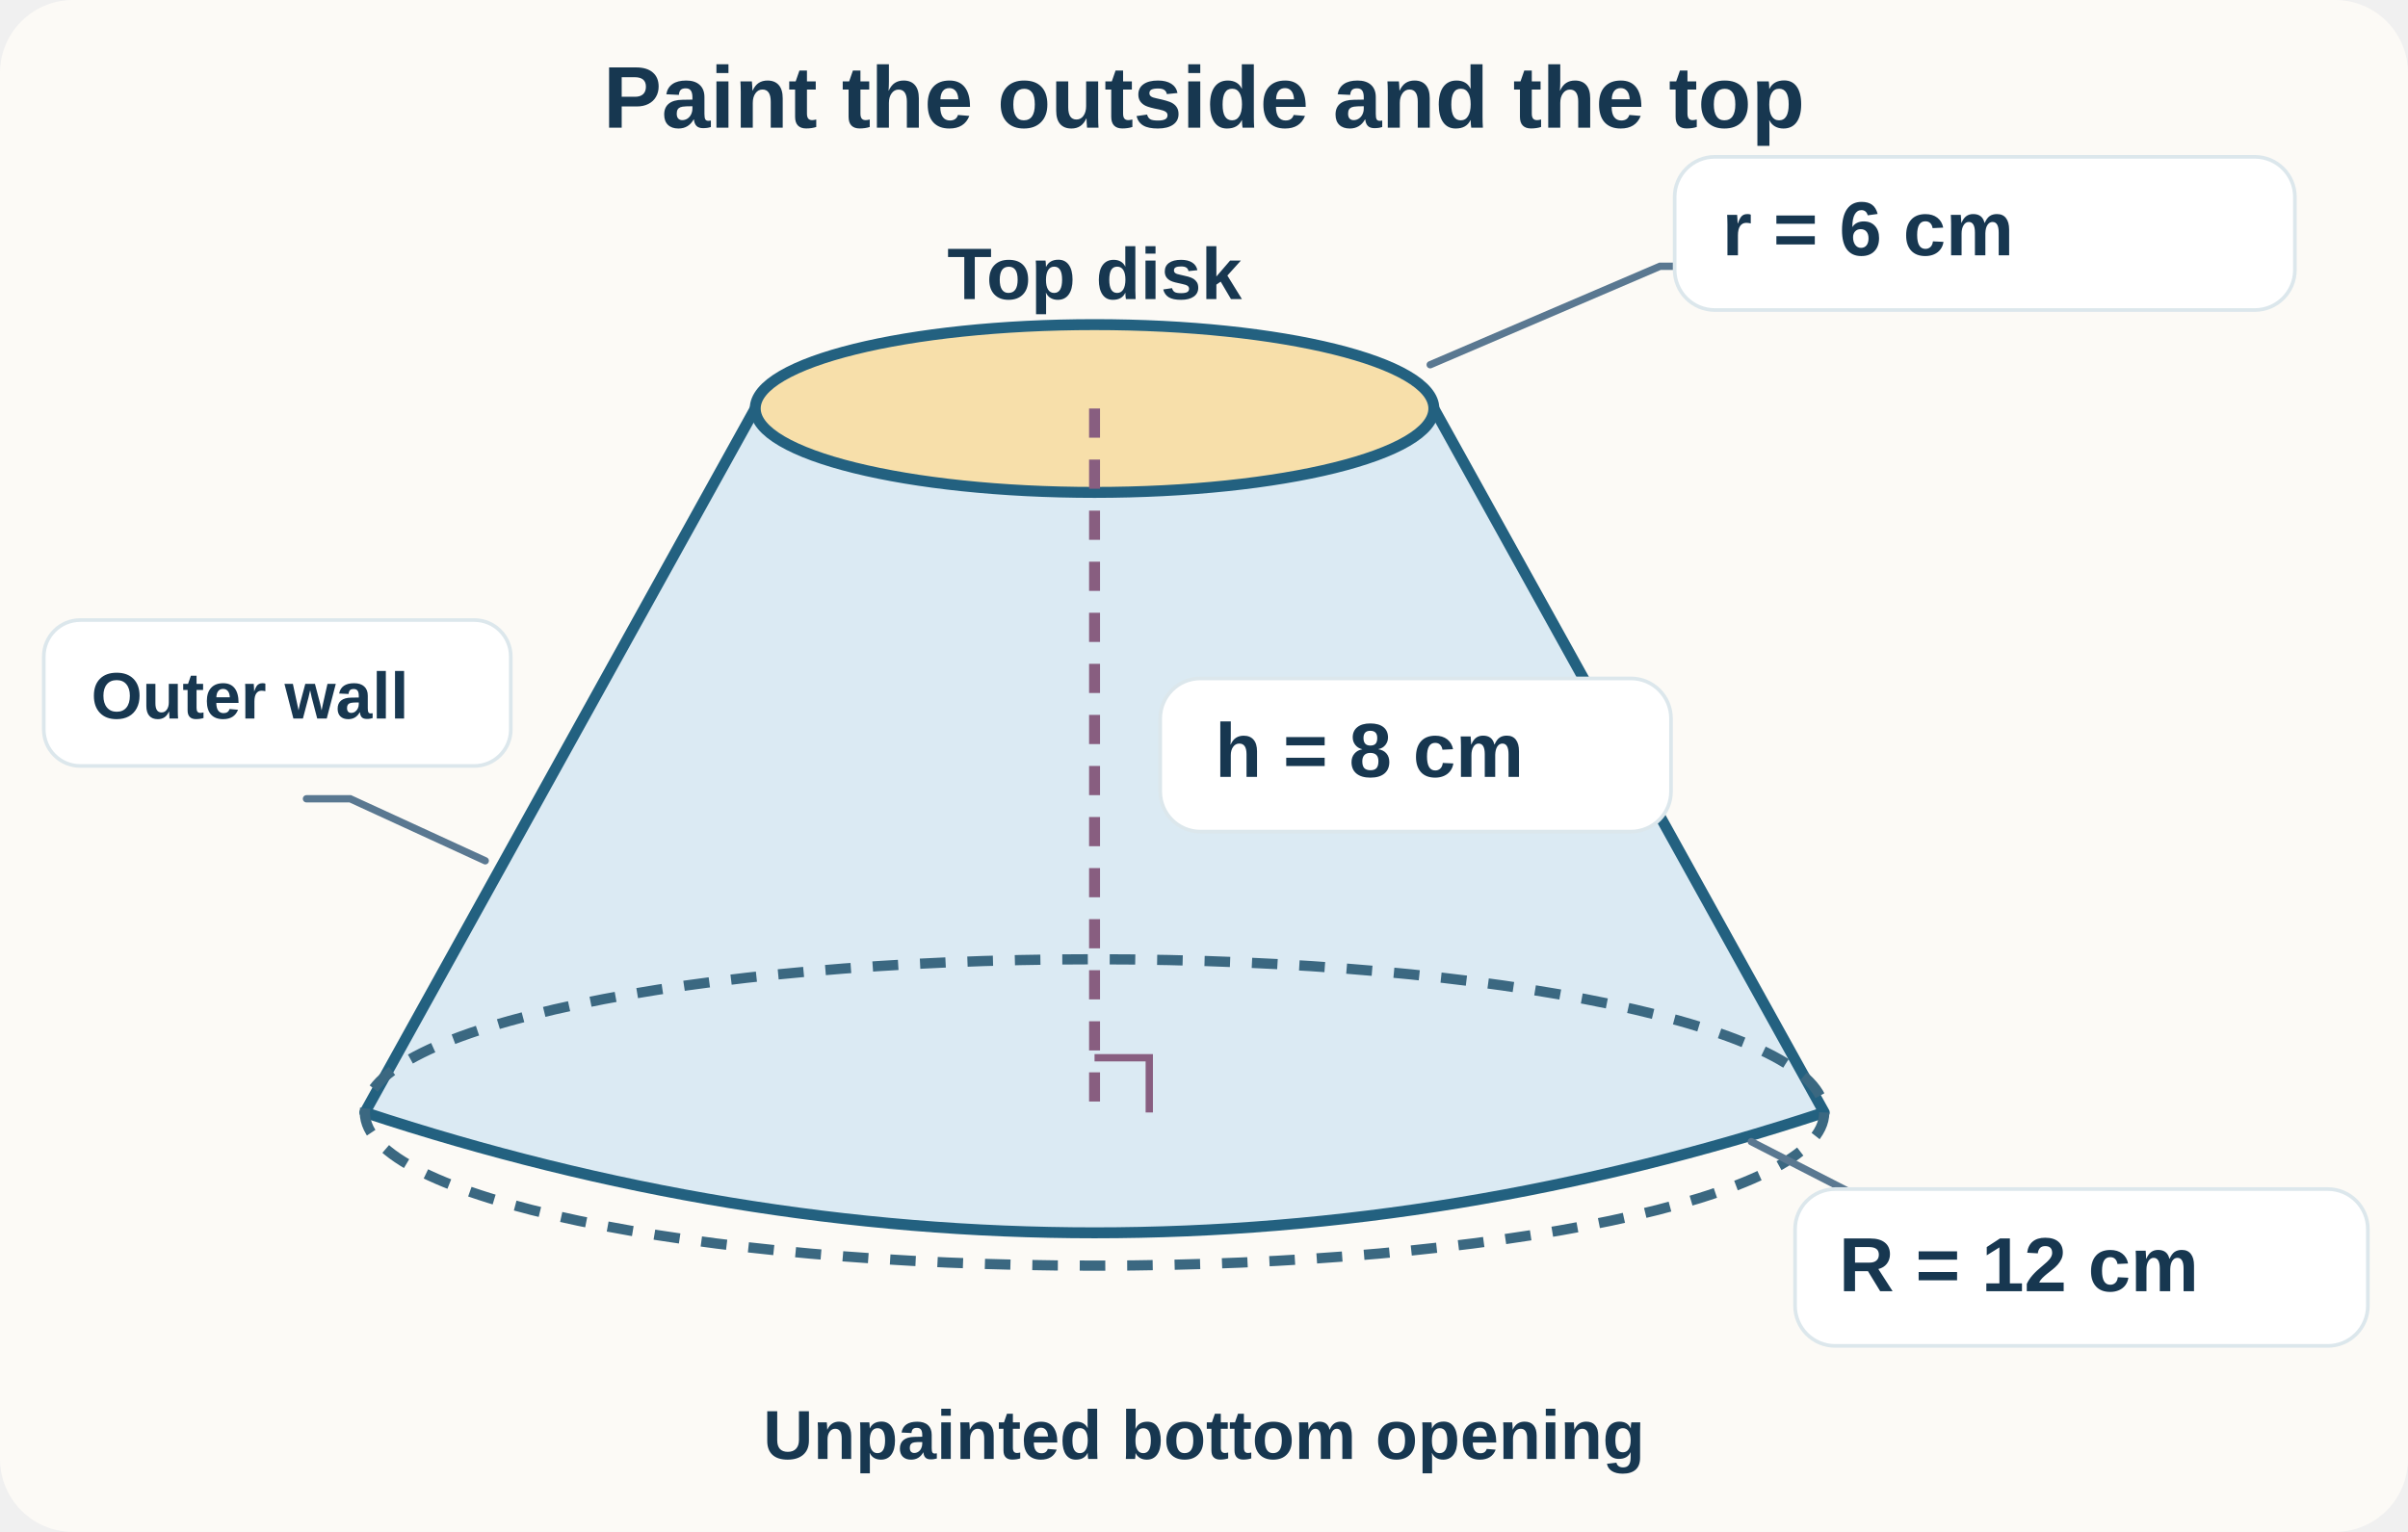
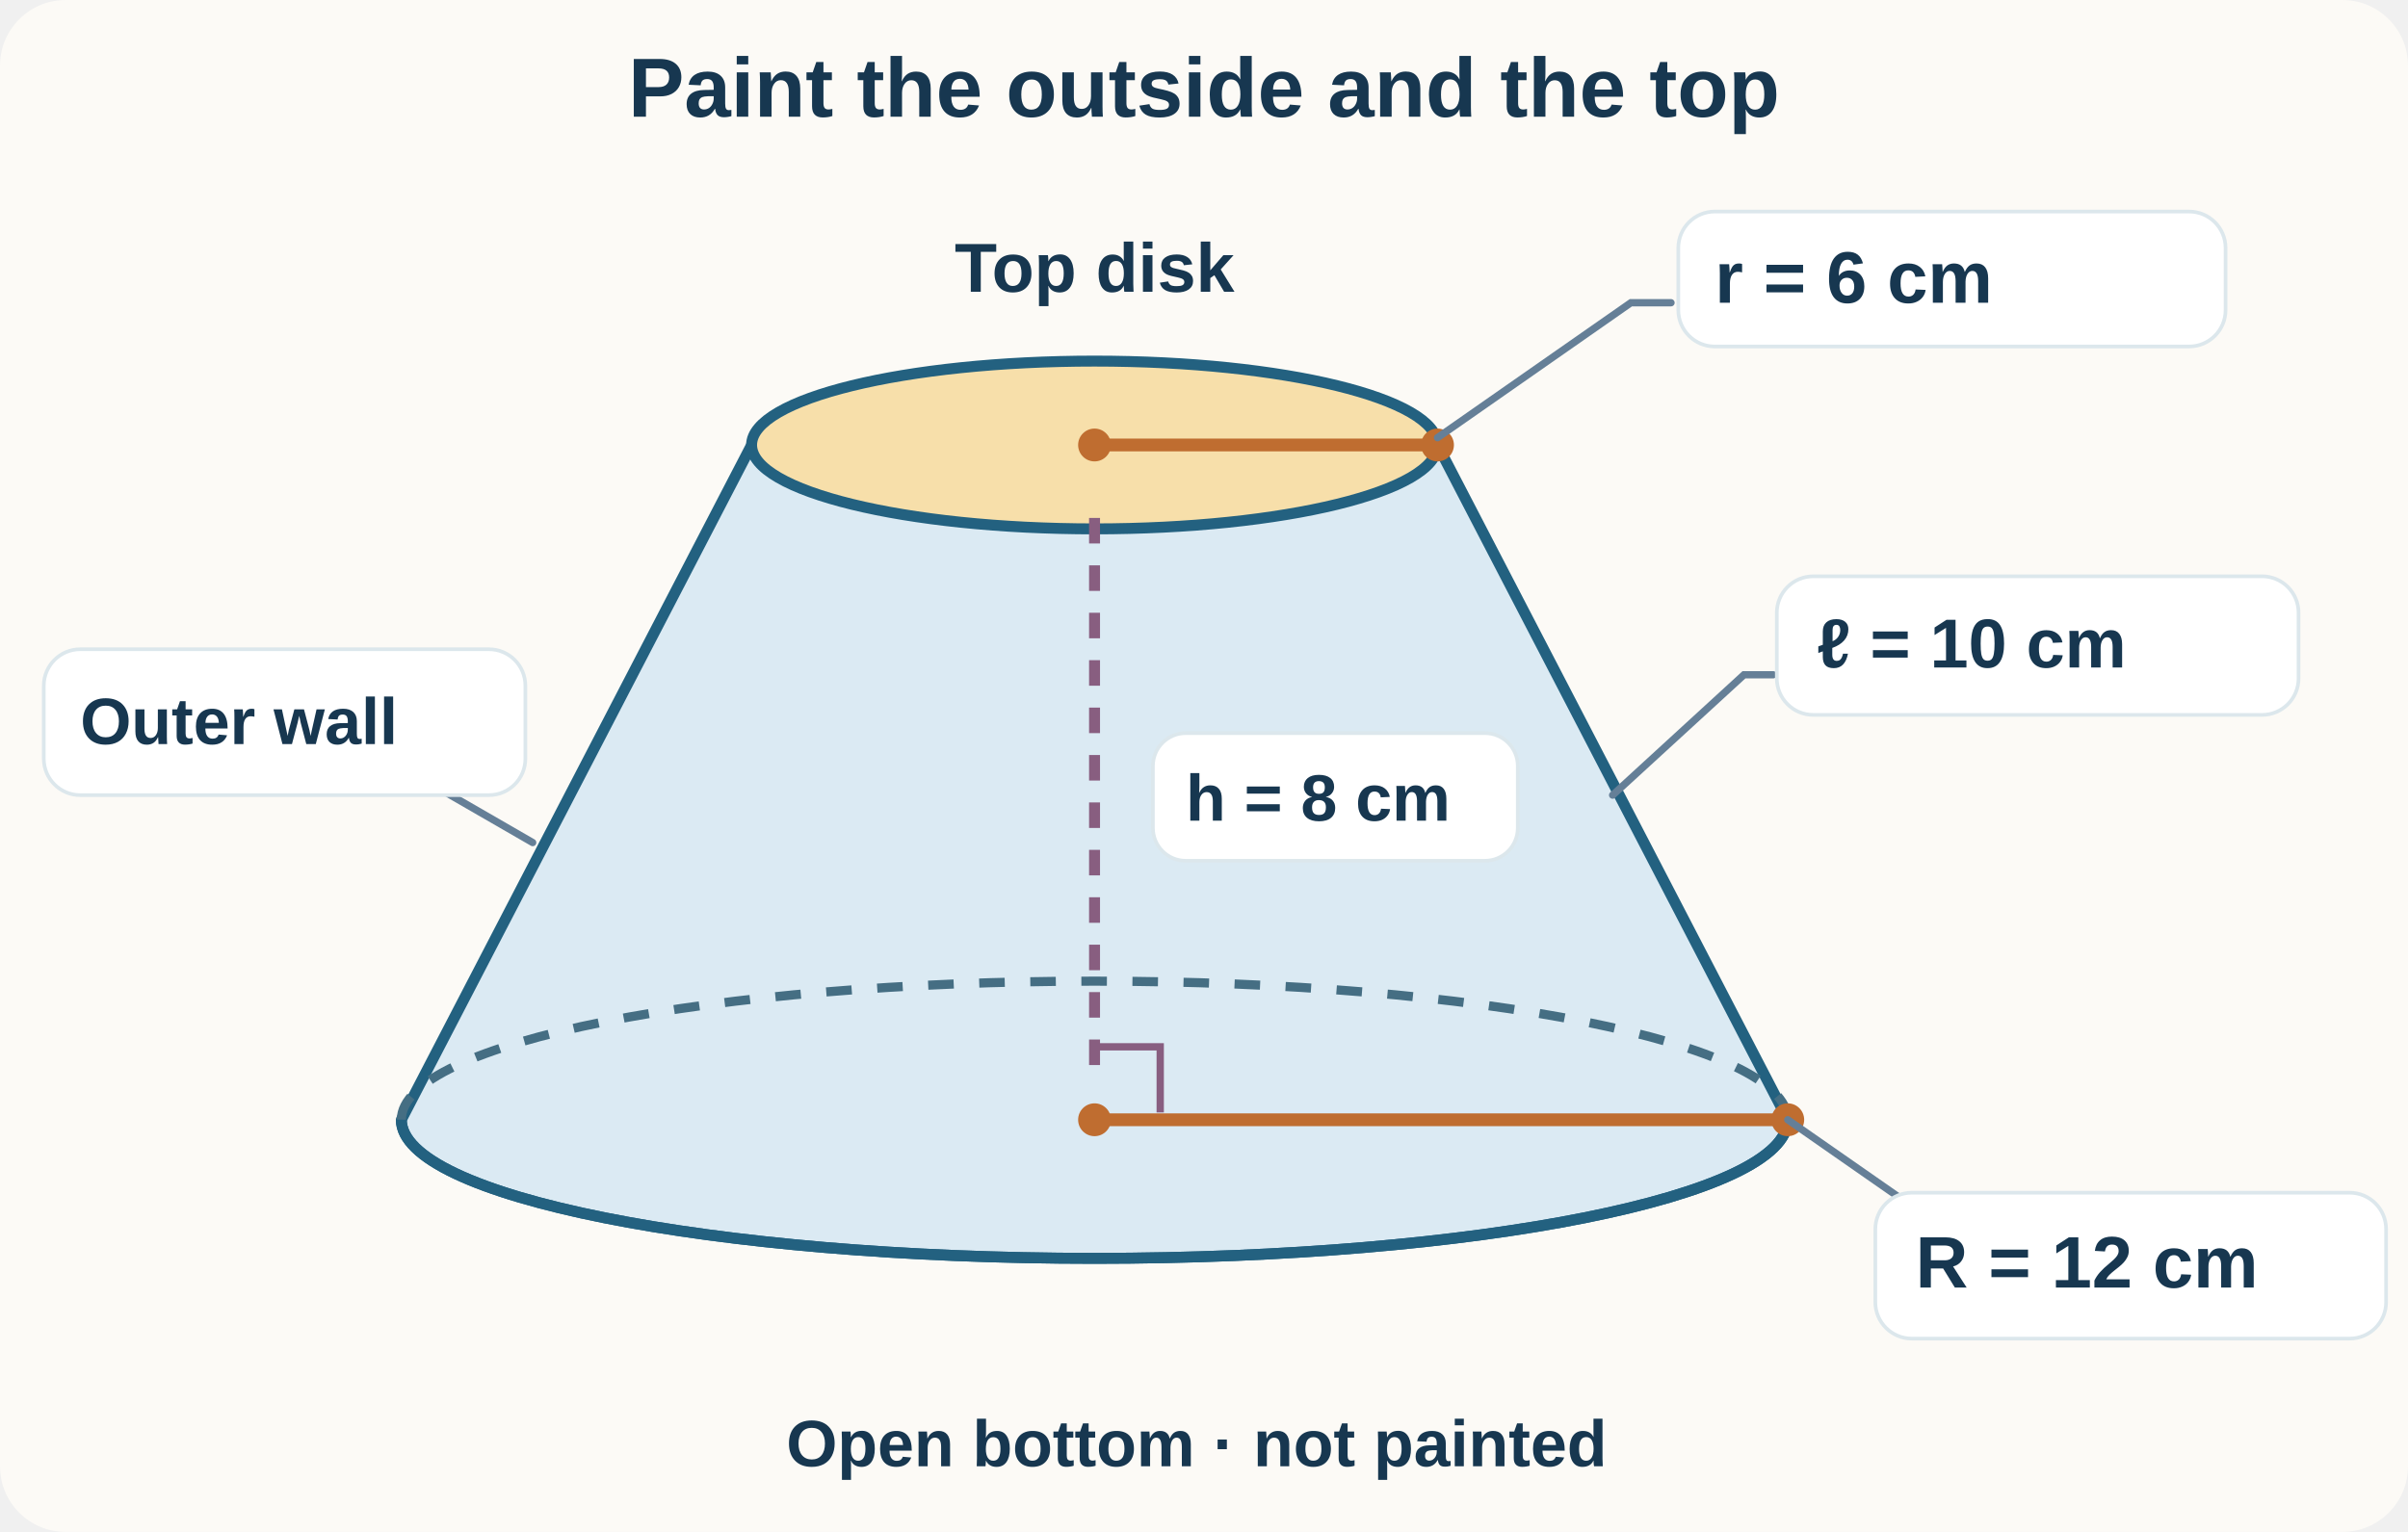
<svg xmlns="http://www.w3.org/2000/svg" viewBox="0 0 660 420" role="img" aria-labelledby="title desc">
-   <rect width="660" height="420" rx="20" fill="#fcfaf6" />
+   <rect width="660" height="420" rx="18" fill="#fcfaf6" />
  <g font-family="system-ui,Arial,sans-serif" fill="#173750">
-     <text x="330" y="35" font-size="24" text-anchor="middle" font-weight="750">Paint the outside and the top</text>
+     <text x="330" y="32" font-size="23" text-anchor="middle" font-weight="750">Paint the outside and the top</text>
  </g>
-   <path d="M207 112 L100 305 Q300 371 500 305 L393 112 Z" fill="#dbeaf3" stroke="#236180" stroke-width="3" stroke-linejoin="round" />
-   <ellipse cx="300" cy="305" rx="200" ry="42" fill="none" stroke="#3b6881" stroke-width="2.8" stroke-dasharray="7 6" />
-   <ellipse cx="300" cy="112" rx="93" ry="23" fill="#f7dfaa" stroke="#236180" stroke-width="3" />
-   <path d="M300 112 V305" fill="none" stroke="#885e80" stroke-width="3" stroke-dasharray="8 6" />
-   <path d="M300 290 H315 V305" fill="none" stroke="#885e80" stroke-width="2" />
-   <g fill="none" stroke="#5a7891" stroke-width="2" stroke-linecap="round">
-     <path d="M392 100 L455 73 H475" />
-     <path d="M480 313 L519 333 H535" />
-     <path d="M133 236 L96 219 H84" />
+   <path d="M206 122 L110 307 A190 38 0 0 0 490 307 L394 122 Z" fill="#dbeaf3" stroke="#236180" stroke-width="3" stroke-linejoin="round" />
+   <path d="M110 307 A190 38 0 0 1 490 307" fill="none" stroke="#456e83" stroke-width="2.5" stroke-dasharray="7 7" />
+   <path d="M110 307 A190 38 0 0 0 490 307" fill="none" stroke="#236180" stroke-width="3" />
+   <ellipse cx="300" cy="122" rx="94" ry="23" fill="#f7dfaa" stroke="#236180" stroke-width="3" />
+   <path id="upper-radius" d="M300 122 H394" stroke="#bf6d30" stroke-width="3.5" stroke-linecap="round" fill="none" />
+   <path id="lower-radius" d="M300 307 H490" stroke="#bf6d30" stroke-width="3.5" stroke-linecap="round" fill="none" />
+   <g fill="#bf6d30">
+     <circle cx="300" cy="122" r="4.5" />
+     <circle cx="394" cy="122" r="4.5" />
+     <circle cx="300" cy="307" r="4.5" />
+     <circle cx="490" cy="307" r="4.5" />
+   </g>
+   <path id="vertical-height" d="M300 142 V297" stroke="#885e80" stroke-width="3" stroke-dasharray="7 6" fill="none" />
+   <path d="M300 287 H318 V305" fill="none" stroke="#885e80" stroke-width="2" />
+   <g stroke="#657f97" stroke-width="2" fill="none" stroke-linecap="round">
+     <path d="M394 120 L447 83 H458" />
+     <path d="M490 307 L523 330 H529" />
+     <path d="M442 218 L478 185 H486" />
+     <path d="M146 231 L94 201 H84" />
  </g>
  <g font-family="system-ui,Arial,sans-serif" fill="#173750" font-weight="700">
-     <rect x="459" y="43" width="170" height="42" rx="11" fill="#ffffff" stroke="#dce7ec" />
-     <text x="472" y="70" font-size="21">r = 6 cm</text>
-     <rect x="492" y="326" width="157" height="43" rx="11" fill="#ffffff" stroke="#dce7ec" />
-     <text x="504" y="354" font-size="21">R = 12 cm</text>
-     <rect x="318" y="186" width="140" height="42" rx="11" fill="#ffffff" stroke="#dce7ec" />
-     <text x="333" y="213" font-size="21">h = 8 cm</text>
-     <rect x="12" y="170" width="128" height="40" rx="10" fill="#ffffff" stroke="#dce7ec" />
-     <text x="25" y="197" font-size="18">Outer wall</text>
-     <text x="300" y="82" font-size="20" text-anchor="middle">Top disk</text>
-     <text x="330" y="400" font-size="19" text-anchor="middle">Unpainted bottom opening</text>
+     <rect x="460" y="58" width="150" height="37" rx="10" fill="#fff" stroke="#dce7ec" />
+     <text x="470" y="83" font-size="20">r = 6 cm</text>
+     <rect x="514" y="327" width="140" height="40" rx="10" fill="#fff" stroke="#dce7ec" />
+     <text x="525" y="353" font-size="20">R = 12 cm</text>
+     <rect x="316" y="201" width="100" height="35" rx="9" fill="#fff" stroke="#dce7ec" />
+     <text x="325" y="225" font-size="18">h = 8 cm</text>
+     <rect x="487" y="158" width="143" height="38" rx="10" fill="#fff" stroke="#dce7ec" />
+     <text x="498" y="183" font-size="19">ℓ = 10 cm</text>
+     <rect x="12" y="178" width="132" height="40" rx="10" fill="#fff" stroke="#dce7ec" />
+     <text x="22" y="204" font-size="18">Outer wall</text>
+     <text x="300" y="80" font-size="19" text-anchor="middle">Top disk</text>
+     <text x="328" y="402" font-size="18" text-anchor="middle">Open bottom · not painted</text>
  </g>
</svg>
